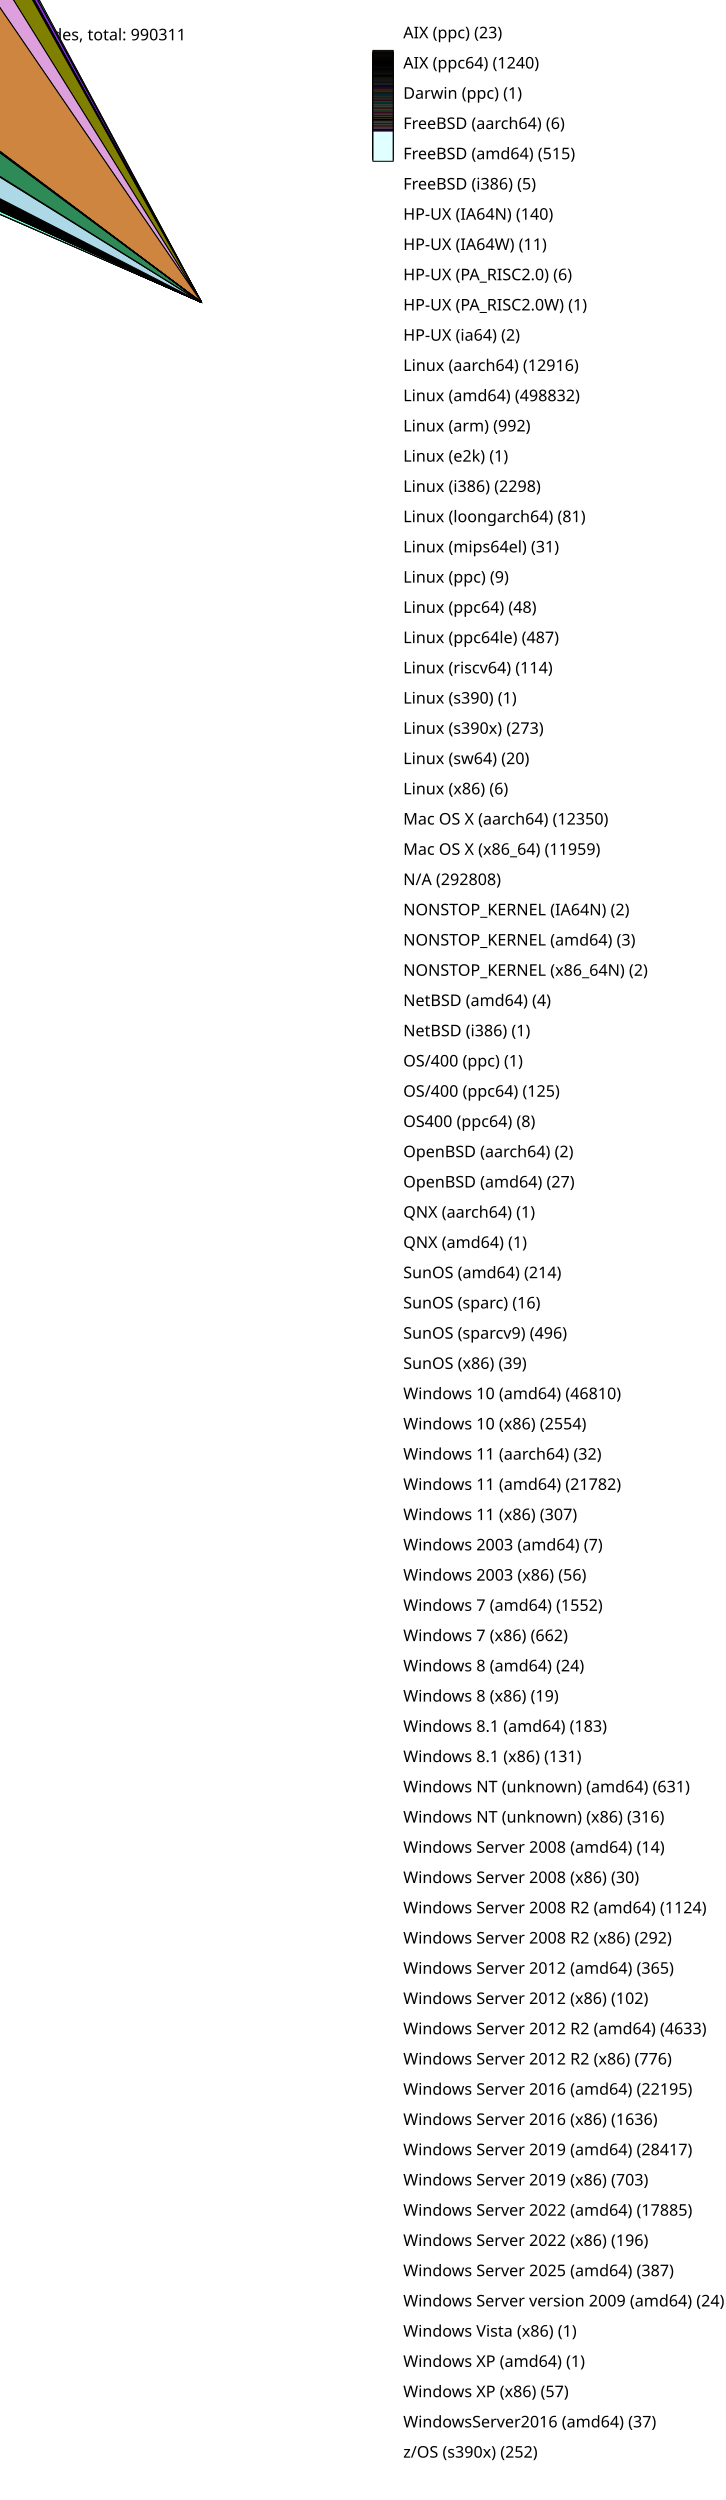
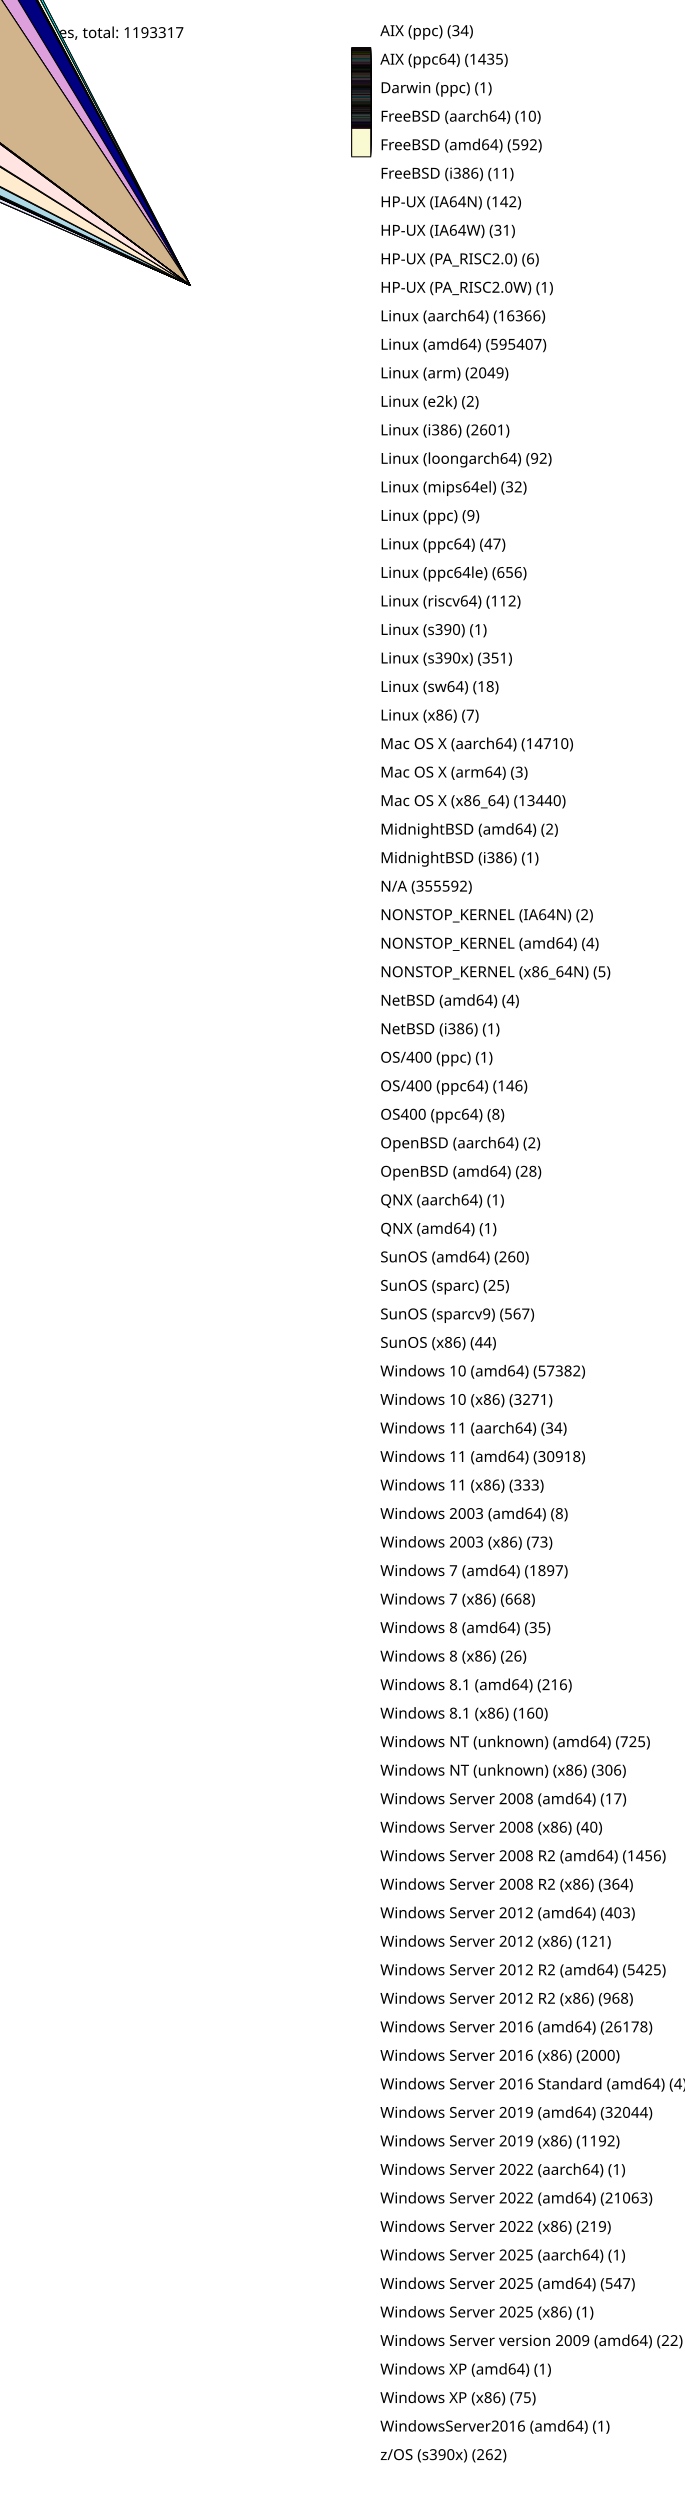
- <svg xmlns="http://www.w3.org/2000/svg" version="1.1" preserveAspectRatio="xMidYMid meet" viewBox="0 0 720 2480">
-   <text x="30" y="40" font-family="sans-serif" font-size="16">Nodes, total: 990311</text>
+ <svg xmlns="http://www.w3.org/2000/svg" version="1.1" preserveAspectRatio="xMidYMid meet" viewBox="0 0 720 2630">
+   <text x="30" y="40" font-family="sans-serif" font-size="16">Nodes, total: 1193317</text>
  <path d="M 200,300 L 0.0,150.0 A 150,150 0 0 1 0.1,150.0 Z" fill="BurlyWood" stroke="black" stroke-width="1" />
  <rect x="370" y="50" width="20" height="30" fill="BurlyWood" stroke="black" stroke-width="1" />
-   <text x="400" y="38" font-family="sans-serif" font-size="16">AIX (ppc) (23)</text>
-   <path d="M 200,300 L 0.1,150.0 A 150,150 0 0 1 2.8,150.0 Z" fill="CadetBlue" stroke="black" stroke-width="1" />
+   <text x="400" y="38" font-family="sans-serif" font-size="16">AIX (ppc) (34)</text>
+   <path d="M 200,300 L 0.1,150.0 A 150,150 0 0 1 2.7,150.0 Z" fill="CadetBlue" stroke="black" stroke-width="1" />
  <rect x="370" y="51" width="20" height="30" fill="CadetBlue" stroke="black" stroke-width="1" />
-   <text x="400" y="68" font-family="sans-serif" font-size="16">AIX (ppc64) (1240)</text>
-   <path d="M 200,300 L 2.8,150.0 A 150,150 0 0 1 2.8,150.0 Z" fill="red" stroke="black" stroke-width="1" />
+   <text x="400" y="68" font-family="sans-serif" font-size="16">AIX (ppc64) (1435)</text>
+   <path d="M 200,300 L 2.7,150.0 A 150,150 0 0 1 2.7,150.0 Z" fill="red" stroke="black" stroke-width="1" />
  <rect x="370" y="52" width="20" height="30" fill="red" stroke="black" stroke-width="1" />
  <text x="400" y="98" font-family="sans-serif" font-size="16">Darwin (ppc) (1)</text>
-   <path d="M 200,300 L 2.8,150.0 A 150,150 0 0 1 2.8,150.0 Z" fill="blue" stroke="black" stroke-width="1" />
+   <path d="M 200,300 L 2.7,150.0 A 150,150 0 0 1 2.7,150.0 Z" fill="blue" stroke="black" stroke-width="1" />
  <rect x="370" y="53" width="20" height="30" fill="blue" stroke="black" stroke-width="1" />
-   <text x="400" y="128" font-family="sans-serif" font-size="16">FreeBSD (aarch64) (6)</text>
-   <path d="M 200,300 L 2.8,150.0 A 150,150 0 0 1 4.0,150.0 Z" fill="yellow" stroke="black" stroke-width="1" />
+   <text x="400" y="128" font-family="sans-serif" font-size="16">FreeBSD (aarch64) (10)</text>
+   <path d="M 200,300 L 2.7,150.0 A 150,150 0 0 1 3.8,150.0 Z" fill="yellow" stroke="black" stroke-width="1" />
  <rect x="370" y="54" width="20" height="30" fill="yellow" stroke="black" stroke-width="1" />
-   <text x="400" y="158" font-family="sans-serif" font-size="16">FreeBSD (amd64) (515)</text>
-   <path d="M 200,300 L 4.0,150.0 A 150,150 0 0 1 4.0,150.0 Z" fill="green" stroke="black" stroke-width="1" />
+   <text x="400" y="158" font-family="sans-serif" font-size="16">FreeBSD (amd64) (592)</text>
+   <path d="M 200,300 L 3.8,150.0 A 150,150 0 0 1 3.8,150.0 Z" fill="green" stroke="black" stroke-width="1" />
  <rect x="370" y="55" width="20" height="30" fill="green" stroke="black" stroke-width="1" />
-   <text x="400" y="188" font-family="sans-serif" font-size="16">FreeBSD (i386) (5)</text>
-   <path d="M 200,300 L 4.0,150.0 A 150,150 0 0 1 4.3,150.0 Z" fill="gold" stroke="black" stroke-width="1" />
+   <text x="400" y="188" font-family="sans-serif" font-size="16">FreeBSD (i386) (11)</text>
+   <path d="M 200,300 L 3.8,150.0 A 150,150 0 0 1 4.1,150.0 Z" fill="gold" stroke="black" stroke-width="1" />
  <rect x="370" y="56" width="20" height="30" fill="gold" stroke="black" stroke-width="1" />
-   <text x="400" y="218" font-family="sans-serif" font-size="16">HP-UX (IA64N) (140)</text>
-   <path d="M 200,300 L 4.3,150.0 A 150,150 0 0 1 4.3,150.0 Z" fill="brown" stroke="black" stroke-width="1" />
+   <text x="400" y="218" font-family="sans-serif" font-size="16">HP-UX (IA64N) (142)</text>
+   <path d="M 200,300 L 4.1,150.0 A 150,150 0 0 1 4.2,150.0 Z" fill="brown" stroke="black" stroke-width="1" />
  <rect x="370" y="57" width="20" height="30" fill="brown" stroke="black" stroke-width="1" />
-   <text x="400" y="248" font-family="sans-serif" font-size="16">HP-UX (IA64W) (11)</text>
-   <path d="M 200,300 L 4.3,150.0 A 150,150 0 0 1 4.3,150.0 Z" fill="Azure" stroke="black" stroke-width="1" />
+   <text x="400" y="248" font-family="sans-serif" font-size="16">HP-UX (IA64W) (31)</text>
+   <path d="M 200,300 L 4.2,150.0 A 150,150 0 0 1 4.2,150.0 Z" fill="Azure" stroke="black" stroke-width="1" />
  <rect x="370" y="58" width="20" height="30" fill="Azure" stroke="black" stroke-width="1" />
  <text x="400" y="278" font-family="sans-serif" font-size="16">HP-UX (PA_RISC2.0) (6)</text>
-   <path d="M 200,300 L 4.3,150.0 A 150,150 0 0 1 4.3,150.0 Z" fill="pink" stroke="black" stroke-width="1" />
+   <path d="M 200,300 L 4.2,150.0 A 150,150 0 0 1 4.2,150.0 Z" fill="pink" stroke="black" stroke-width="1" />
  <rect x="370" y="59" width="20" height="30" fill="pink" stroke="black" stroke-width="1" />
  <text x="400" y="308" font-family="sans-serif" font-size="16">HP-UX (PA_RISC2.0W) (1)</text>
-   <path d="M 200,300 L 4.3,150.0 A 150,150 0 0 1 4.3,150.0 Z" fill="khaki" stroke="black" stroke-width="1" />
+   <path d="M 200,300 L 4.2,150.0 A 150,150 0 0 1 34.3,149.3 Z" fill="khaki" stroke="black" stroke-width="1" />
  <rect x="370" y="60" width="20" height="30" fill="khaki" stroke="black" stroke-width="1" />
-   <text x="400" y="338" font-family="sans-serif" font-size="16">HP-UX (ia64) (2)</text>
-   <path d="M 200,300 L 4.3,150.0 A 150,150 0 0 1 33.0,149.3 Z" fill="gray" stroke="black" stroke-width="1" />
+   <text x="400" y="338" font-family="sans-serif" font-size="16">Linux (aarch64) (16366)</text>
+   <path d="M 200,300 L 34.3,149.3 A 150,150 0 0 1 -32.0,-149.4 Z" fill="gray" stroke="black" stroke-width="1" />
  <rect x="370" y="61" width="20" height="30" fill="gray" stroke="black" stroke-width="1" />
-   <text x="400" y="368" font-family="sans-serif" font-size="16">Linux (aarch64) (12916)</text>
-   <path d="M 200,300 L 33.0,149.3 A 150,150 0 1 1 -41.1,-149.0 Z" fill="Aqua" stroke="black" stroke-width="1" />
+   <text x="400" y="368" font-family="sans-serif" font-size="16">Linux (amd64) (595407)</text>
+   <path d="M 200,300 L -32.0,-149.4 A 150,150 0 0 1 -35.7,-149.2 Z" fill="Aqua" stroke="black" stroke-width="1" />
  <rect x="370" y="62" width="20" height="30" fill="Aqua" stroke="black" stroke-width="1" />
-   <text x="400" y="398" font-family="sans-serif" font-size="16">Linux (amd64) (498832)</text>
-   <path d="M 200,300 L -41.1,-149.0 A 150,150 0 0 1 -43.3,-148.8 Z" fill="Aquamarine" stroke="black" stroke-width="1" />
+   <text x="400" y="398" font-family="sans-serif" font-size="16">Linux (arm) (2049)</text>
+   <path d="M 200,300 L -35.7,-149.2 A 150,150 0 0 1 -35.7,-149.2 Z" fill="Aquamarine" stroke="black" stroke-width="1" />
  <rect x="370" y="63" width="20" height="30" fill="Aquamarine" stroke="black" stroke-width="1" />
-   <text x="400" y="428" font-family="sans-serif" font-size="16">Linux (arm) (992)</text>
-   <path d="M 200,300 L -43.3,-148.8 A 150,150 0 0 1 -43.3,-148.8 Z" fill="beige" stroke="black" stroke-width="1" />
+   <text x="400" y="428" font-family="sans-serif" font-size="16">Linux (e2k) (2)</text>
+   <path d="M 200,300 L -35.7,-149.2 A 150,150 0 0 1 -40.5,-149.0 Z" fill="beige" stroke="black" stroke-width="1" />
  <rect x="370" y="64" width="20" height="30" fill="beige" stroke="black" stroke-width="1" />
-   <text x="400" y="458" font-family="sans-serif" font-size="16">Linux (e2k) (1)</text>
-   <path d="M 200,300 L -43.3,-148.8 A 150,150 0 0 1 -48.3,-148.6 Z" fill="blueviolet" stroke="black" stroke-width="1" />
+   <text x="400" y="458" font-family="sans-serif" font-size="16">Linux (i386) (2601)</text>
+   <path d="M 200,300 L -40.5,-149.0 A 150,150 0 0 1 -40.7,-149.0 Z" fill="blueviolet" stroke="black" stroke-width="1" />
  <rect x="370" y="65" width="20" height="30" fill="blueviolet" stroke="black" stroke-width="1" />
-   <text x="400" y="488" font-family="sans-serif" font-size="16">Linux (i386) (2298)</text>
-   <path d="M 200,300 L -48.3,-148.6 A 150,150 0 0 1 -48.5,-148.6 Z" fill="Bisque" stroke="black" stroke-width="1" />
+   <text x="400" y="488" font-family="sans-serif" font-size="16">Linux (loongarch64) (92)</text>
+   <path d="M 200,300 L -40.7,-149.0 A 150,150 0 0 1 -40.7,-149.0 Z" fill="Bisque" stroke="black" stroke-width="1" />
  <rect x="370" y="66" width="20" height="30" fill="Bisque" stroke="black" stroke-width="1" />
-   <text x="400" y="518" font-family="sans-serif" font-size="16">Linux (loongarch64) (81)</text>
-   <path d="M 200,300 L -48.5,-148.6 A 150,150 0 0 1 -48.6,-148.5 Z" fill="coral" stroke="black" stroke-width="1" />
+   <text x="400" y="518" font-family="sans-serif" font-size="16">Linux (mips64el) (32)</text>
+   <path d="M 200,300 L -40.7,-149.0 A 150,150 0 0 1 -40.7,-149.0 Z" fill="coral" stroke="black" stroke-width="1" />
  <rect x="370" y="67" width="20" height="30" fill="coral" stroke="black" stroke-width="1" />
-   <text x="400" y="548" font-family="sans-serif" font-size="16">Linux (mips64el) (31)</text>
-   <path d="M 200,300 L -48.6,-148.5 A 150,150 0 0 1 -48.6,-148.5 Z" fill="darkblue" stroke="black" stroke-width="1" />
+   <text x="400" y="548" font-family="sans-serif" font-size="16">Linux (ppc) (9)</text>
+   <path d="M 200,300 L -40.7,-149.0 A 150,150 0 0 1 -40.8,-149.0 Z" fill="darkblue" stroke="black" stroke-width="1" />
  <rect x="370" y="68" width="20" height="30" fill="darkblue" stroke="black" stroke-width="1" />
-   <text x="400" y="578" font-family="sans-serif" font-size="16">Linux (ppc) (9)</text>
-   <path d="M 200,300 L -48.6,-148.5 A 150,150 0 0 1 -48.7,-148.5 Z" fill="crimson" stroke="black" stroke-width="1" />
+   <text x="400" y="578" font-family="sans-serif" font-size="16">Linux (ppc64) (47)</text>
+   <path d="M 200,300 L -40.8,-149.0 A 150,150 0 0 1 -42.0,-148.9 Z" fill="crimson" stroke="black" stroke-width="1" />
  <rect x="370" y="69" width="20" height="30" fill="crimson" stroke="black" stroke-width="1" />
-   <text x="400" y="608" font-family="sans-serif" font-size="16">Linux (ppc64) (48)</text>
-   <path d="M 200,300 L -48.7,-148.5 A 150,150 0 0 1 -49.8,-148.5 Z" fill="cyan" stroke="black" stroke-width="1" />
+   <text x="400" y="608" font-family="sans-serif" font-size="16">Linux (ppc64le) (656)</text>
+   <path d="M 200,300 L -42.0,-148.9 A 150,150 0 0 1 -42.2,-148.9 Z" fill="cyan" stroke="black" stroke-width="1" />
  <rect x="370" y="70" width="20" height="30" fill="cyan" stroke="black" stroke-width="1" />
-   <text x="400" y="638" font-family="sans-serif" font-size="16">Linux (ppc64le) (487)</text>
-   <path d="M 200,300 L -49.8,-148.5 A 150,150 0 0 1 -50.0,-148.5 Z" fill="darkred" stroke="black" stroke-width="1" />
+   <text x="400" y="638" font-family="sans-serif" font-size="16">Linux (riscv64) (112)</text>
+   <path d="M 200,300 L -42.2,-148.9 A 150,150 0 0 1 -42.2,-148.9 Z" fill="darkred" stroke="black" stroke-width="1" />
  <rect x="370" y="71" width="20" height="30" fill="darkred" stroke="black" stroke-width="1" />
-   <text x="400" y="668" font-family="sans-serif" font-size="16">Linux (riscv64) (114)</text>
-   <path d="M 200,300 L -50.0,-148.5 A 150,150 0 0 1 -50.0,-148.5 Z" fill="ivory" stroke="black" stroke-width="1" />
+   <text x="400" y="668" font-family="sans-serif" font-size="16">Linux (s390) (1)</text>
+   <path d="M 200,300 L -42.2,-148.9 A 150,150 0 0 1 -42.9,-148.9 Z" fill="ivory" stroke="black" stroke-width="1" />
  <rect x="370" y="72" width="20" height="30" fill="ivory" stroke="black" stroke-width="1" />
-   <text x="400" y="698" font-family="sans-serif" font-size="16">Linux (s390) (1)</text>
-   <path d="M 200,300 L -50.0,-148.5 A 150,150 0 0 1 -50.6,-148.4 Z" fill="lime" stroke="black" stroke-width="1" />
+   <text x="400" y="698" font-family="sans-serif" font-size="16">Linux (s390x) (351)</text>
+   <path d="M 200,300 L -42.9,-148.9 A 150,150 0 0 1 -42.9,-148.9 Z" fill="lime" stroke="black" stroke-width="1" />
  <rect x="370" y="73" width="20" height="30" fill="lime" stroke="black" stroke-width="1" />
-   <text x="400" y="728" font-family="sans-serif" font-size="16">Linux (s390x) (273)</text>
-   <path d="M 200,300 L -50.6,-148.4 A 150,150 0 0 1 -50.7,-148.4 Z" fill="maroon" stroke="black" stroke-width="1" />
+   <text x="400" y="728" font-family="sans-serif" font-size="16">Linux (sw64) (18)</text>
+   <path d="M 200,300 L -42.9,-148.9 A 150,150 0 0 1 -42.9,-148.9 Z" fill="maroon" stroke="black" stroke-width="1" />
  <rect x="370" y="74" width="20" height="30" fill="maroon" stroke="black" stroke-width="1" />
-   <text x="400" y="758" font-family="sans-serif" font-size="16">Linux (sw64) (20)</text>
-   <path d="M 200,300 L -50.7,-148.4 A 150,150 0 0 1 -50.7,-148.4 Z" fill="navy" stroke="black" stroke-width="1" />
+   <text x="400" y="758" font-family="sans-serif" font-size="16">Linux (x86) (7)</text>
+   <path d="M 200,300 L -42.9,-148.9 A 150,150 0 0 1 -69.7,-147.0 Z" fill="navy" stroke="black" stroke-width="1" />
  <rect x="370" y="75" width="20" height="30" fill="navy" stroke="black" stroke-width="1" />
-   <text x="400" y="788" font-family="sans-serif" font-size="16">Linux (x86) (6)</text>
-   <path d="M 200,300 L -50.7,-148.4 A 150,150 0 0 1 -77.6,-146.3 Z" fill="olive" stroke="black" stroke-width="1" />
+   <text x="400" y="788" font-family="sans-serif" font-size="16">Mac OS X (aarch64) (14710)</text>
+   <path d="M 200,300 L -69.7,-147.0 A 150,150 0 0 1 -69.7,-147.0 Z" fill="olive" stroke="black" stroke-width="1" />
  <rect x="370" y="76" width="20" height="30" fill="olive" stroke="black" stroke-width="1" />
-   <text x="400" y="818" font-family="sans-serif" font-size="16">Mac OS X (aarch64) (12350)</text>
-   <path d="M 200,300 L -77.6,-146.3 A 150,150 0 0 1 -103.3,-143.3 Z" fill="plum" stroke="black" stroke-width="1" />
+   <text x="400" y="818" font-family="sans-serif" font-size="16">Mac OS X (arm64) (3)</text>
+   <path d="M 200,300 L -69.7,-147.0 A 150,150 0 0 1 -93.8,-144.5 Z" fill="plum" stroke="black" stroke-width="1" />
  <rect x="370" y="77" width="20" height="30" fill="plum" stroke="black" stroke-width="1" />
-   <text x="400" y="848" font-family="sans-serif" font-size="16">Mac OS X (x86_64) (11959)</text>
-   <path d="M 200,300 L -103.3,-143.3 A 150,150 0 0 1 -291.5,83.0 Z" fill="peru" stroke="black" stroke-width="1" />
+   <text x="400" y="848" font-family="sans-serif" font-size="16">Mac OS X (x86_64) (13440)</text>
+   <path d="M 200,300 L -93.8,-144.5 A 150,150 0 0 1 -93.8,-144.5 Z" fill="peru" stroke="black" stroke-width="1" />
  <rect x="370" y="78" width="20" height="30" fill="peru" stroke="black" stroke-width="1" />
-   <text x="400" y="878" font-family="sans-serif" font-size="16">N/A (292808)</text>
-   <path d="M 200,300 L -291.5,83.0 A 150,150 0 0 1 -291.5,83.0 Z" fill="silver" stroke="black" stroke-width="1" />
+   <text x="400" y="878" font-family="sans-serif" font-size="16">MidnightBSD (amd64) (2)</text>
+   <path d="M 200,300 L -93.8,-144.5 A 150,150 0 0 1 -93.8,-144.5 Z" fill="silver" stroke="black" stroke-width="1" />
  <rect x="370" y="79" width="20" height="30" fill="silver" stroke="black" stroke-width="1" />
-   <text x="400" y="908" font-family="sans-serif" font-size="16">NONSTOP_KERNEL (IA64N) (2)</text>
-   <path d="M 200,300 L -291.5,83.0 A 150,150 0 0 1 -291.5,83.0 Z" fill="tan" stroke="black" stroke-width="1" />
+   <text x="400" y="908" font-family="sans-serif" font-size="16">MidnightBSD (i386) (1)</text>
+   <path d="M 200,300 L -93.8,-144.5 A 150,150 0 0 1 -294.1,81.3 Z" fill="tan" stroke="black" stroke-width="1" />
  <rect x="370" y="80" width="20" height="30" fill="tan" stroke="black" stroke-width="1" />
-   <text x="400" y="938" font-family="sans-serif" font-size="16">NONSTOP_KERNEL (amd64) (3)</text>
-   <path d="M 200,300 L -291.5,83.0 A 150,150 0 0 1 -291.5,83.0 Z" fill="teal" stroke="black" stroke-width="1" />
+   <text x="400" y="938" font-family="sans-serif" font-size="16">N/A (355592)</text>
+   <path d="M 200,300 L -294.1,81.3 A 150,150 0 0 1 -294.1,81.3 Z" fill="teal" stroke="black" stroke-width="1" />
  <rect x="370" y="81" width="20" height="30" fill="teal" stroke="black" stroke-width="1" />
-   <text x="400" y="968" font-family="sans-serif" font-size="16">NONSTOP_KERNEL (x86_64N) (2)</text>
-   <path d="M 200,300 L -291.5,83.0 A 150,150 0 0 1 -291.5,83.0 Z" fill="violet" stroke="black" stroke-width="1" />
+   <text x="400" y="968" font-family="sans-serif" font-size="16">NONSTOP_KERNEL (IA64N) (2)</text>
+   <path d="M 200,300 L -294.1,81.3 A 150,150 0 0 1 -294.1,81.3 Z" fill="violet" stroke="black" stroke-width="1" />
  <rect x="370" y="82" width="20" height="30" fill="violet" stroke="black" stroke-width="1" />
-   <text x="400" y="998" font-family="sans-serif" font-size="16">NetBSD (amd64) (4)</text>
-   <path d="M 200,300 L -291.5,83.0 A 150,150 0 0 1 -291.5,83.0 Z" fill="AliceBlue" stroke="black" stroke-width="1" />
+   <text x="400" y="998" font-family="sans-serif" font-size="16">NONSTOP_KERNEL (amd64) (4)</text>
+   <path d="M 200,300 L -294.1,81.3 A 150,150 0 0 1 -294.1,81.3 Z" fill="AliceBlue" stroke="black" stroke-width="1" />
  <rect x="370" y="83" width="20" height="30" fill="AliceBlue" stroke="black" stroke-width="1" />
-   <text x="400" y="1028" font-family="sans-serif" font-size="16">NetBSD (i386) (1)</text>
-   <path d="M 200,300 L -291.5,83.0 A 150,150 0 0 1 -291.5,83.0 Z" fill="DarkOliveGreen" stroke="black" stroke-width="1" />
+   <text x="400" y="1028" font-family="sans-serif" font-size="16">NONSTOP_KERNEL (x86_64N) (5)</text>
+   <path d="M 200,300 L -294.1,81.3 A 150,150 0 0 1 -294.1,81.3 Z" fill="DarkOliveGreen" stroke="black" stroke-width="1" />
  <rect x="370" y="84" width="20" height="30" fill="DarkOliveGreen" stroke="black" stroke-width="1" />
-   <text x="400" y="1058" font-family="sans-serif" font-size="16">OS/400 (ppc) (1)</text>
-   <path d="M 200,300 L -291.5,83.0 A 150,150 0 0 1 -291.3,83.1 Z" fill="Indigo" stroke="black" stroke-width="1" />
+   <text x="400" y="1058" font-family="sans-serif" font-size="16">NetBSD (amd64) (4)</text>
+   <path d="M 200,300 L -294.1,81.3 A 150,150 0 0 1 -294.1,81.3 Z" fill="Indigo" stroke="black" stroke-width="1" />
  <rect x="370" y="85" width="20" height="30" fill="Indigo" stroke="black" stroke-width="1" />
-   <text x="400" y="1088" font-family="sans-serif" font-size="16">OS/400 (ppc64) (125)</text>
-   <path d="M 200,300 L -291.3,83.1 A 150,150 0 0 1 -291.3,83.1 Z" fill="MediumPurple" stroke="black" stroke-width="1" />
+   <text x="400" y="1088" font-family="sans-serif" font-size="16">NetBSD (i386) (1)</text>
+   <path d="M 200,300 L -294.1,81.3 A 150,150 0 0 1 -294.1,81.3 Z" fill="MediumPurple" stroke="black" stroke-width="1" />
  <rect x="370" y="86" width="20" height="30" fill="MediumPurple" stroke="black" stroke-width="1" />
-   <text x="400" y="1118" font-family="sans-serif" font-size="16">OS400 (ppc64) (8)</text>
-   <path d="M 200,300 L -291.3,83.1 A 150,150 0 0 1 -291.3,83.1 Z" fill="Purple" stroke="black" stroke-width="1" />
+   <text x="400" y="1118" font-family="sans-serif" font-size="16">OS/400 (ppc) (1)</text>
+   <path d="M 200,300 L -294.1,81.3 A 150,150 0 0 1 -294.0,81.4 Z" fill="Purple" stroke="black" stroke-width="1" />
  <rect x="370" y="87" width="20" height="30" fill="Purple" stroke="black" stroke-width="1" />
-   <text x="400" y="1148" font-family="sans-serif" font-size="16">OpenBSD (aarch64) (2)</text>
-   <path d="M 200,300 L -291.3,83.1 A 150,150 0 0 1 -291.3,83.2 Z" fill="AntiqueWhite" stroke="black" stroke-width="1" />
+   <text x="400" y="1148" font-family="sans-serif" font-size="16">OS/400 (ppc64) (146)</text>
+   <path d="M 200,300 L -294.0,81.4 A 150,150 0 0 1 -294.0,81.4 Z" fill="AntiqueWhite" stroke="black" stroke-width="1" />
  <rect x="370" y="88" width="20" height="30" fill="AntiqueWhite" stroke="black" stroke-width="1" />
-   <text x="400" y="1178" font-family="sans-serif" font-size="16">OpenBSD (amd64) (27)</text>
-   <path d="M 200,300 L -291.3,83.2 A 150,150 0 0 1 -291.3,83.2 Z" fill="DarkOrange" stroke="black" stroke-width="1" />
+   <text x="400" y="1178" font-family="sans-serif" font-size="16">OS400 (ppc64) (8)</text>
+   <path d="M 200,300 L -294.0,81.4 A 150,150 0 0 1 -294.0,81.4 Z" fill="DarkOrange" stroke="black" stroke-width="1" />
  <rect x="370" y="89" width="20" height="30" fill="DarkOrange" stroke="black" stroke-width="1" />
-   <text x="400" y="1208" font-family="sans-serif" font-size="16">QNX (aarch64) (1)</text>
-   <path d="M 200,300 L -291.3,83.2 A 150,150 0 0 1 -291.3,83.2 Z" fill="Ivory" stroke="black" stroke-width="1" />
+   <text x="400" y="1208" font-family="sans-serif" font-size="16">OpenBSD (aarch64) (2)</text>
+   <path d="M 200,300 L -294.0,81.4 A 150,150 0 0 1 -293.9,81.4 Z" fill="Ivory" stroke="black" stroke-width="1" />
  <rect x="370" y="90" width="20" height="30" fill="Ivory" stroke="black" stroke-width="1" />
-   <text x="400" y="1238" font-family="sans-serif" font-size="16">QNX (amd64) (1)</text>
-   <path d="M 200,300 L -291.3,83.2 A 150,150 0 0 1 -291.0,83.3 Z" fill="MediumSeaGreen" stroke="black" stroke-width="1" />
+   <text x="400" y="1238" font-family="sans-serif" font-size="16">OpenBSD (amd64) (28)</text>
+   <path d="M 200,300 L -293.9,81.4 A 150,150 0 0 1 -293.9,81.4 Z" fill="MediumSeaGreen" stroke="black" stroke-width="1" />
  <rect x="370" y="91" width="20" height="30" fill="MediumSeaGreen" stroke="black" stroke-width="1" />
-   <text x="400" y="1268" font-family="sans-serif" font-size="16">SunOS (amd64) (214)</text>
-   <path d="M 200,300 L -291.0,83.3 A 150,150 0 0 1 -291.0,83.3 Z" fill="Red" stroke="black" stroke-width="1" />
+   <text x="400" y="1268" font-family="sans-serif" font-size="16">QNX (aarch64) (1)</text>
+   <path d="M 200,300 L -293.9,81.4 A 150,150 0 0 1 -293.9,81.4 Z" fill="Red" stroke="black" stroke-width="1" />
  <rect x="370" y="92" width="20" height="30" fill="Red" stroke="black" stroke-width="1" />
-   <text x="400" y="1298" font-family="sans-serif" font-size="16">SunOS (sparc) (16)</text>
-   <path d="M 200,300 L -291.0,83.3 A 150,150 0 0 1 -290.4,83.7 Z" fill="Aqua" stroke="black" stroke-width="1" />
+   <text x="400" y="1298" font-family="sans-serif" font-size="16">QNX (amd64) (1)</text>
+   <path d="M 200,300 L -293.9,81.4 A 150,150 0 0 1 -293.7,81.6 Z" fill="Aqua" stroke="black" stroke-width="1" />
  <rect x="370" y="93" width="20" height="30" fill="Aqua" stroke="black" stroke-width="1" />
-   <text x="400" y="1328" font-family="sans-serif" font-size="16">SunOS (sparcv9) (496)</text>
-   <path d="M 200,300 L -290.4,83.7 A 150,150 0 0 1 -290.3,83.8 Z" fill="DarkOrchid" stroke="black" stroke-width="1" />
+   <text x="400" y="1328" font-family="sans-serif" font-size="16">SunOS (amd64) (260)</text>
+   <path d="M 200,300 L -293.7,81.6 A 150,150 0 0 1 -293.7,81.6 Z" fill="DarkOrchid" stroke="black" stroke-width="1" />
  <rect x="370" y="94" width="20" height="30" fill="DarkOrchid" stroke="black" stroke-width="1" />
-   <text x="400" y="1358" font-family="sans-serif" font-size="16">SunOS (x86) (39)</text>
-   <path d="M 200,300 L -290.3,83.8 A 150,150 0 0 1 -220.4,116.5 Z" fill="Khaki" stroke="black" stroke-width="1" />
+   <text x="400" y="1358" font-family="sans-serif" font-size="16">SunOS (sparc) (25)</text>
+   <path d="M 200,300 L -293.7,81.6 A 150,150 0 0 1 -293.1,82.0 Z" fill="Khaki" stroke="black" stroke-width="1" />
  <rect x="370" y="95" width="20" height="30" fill="Khaki" stroke="black" stroke-width="1" />
-   <text x="400" y="1388" font-family="sans-serif" font-size="16">Windows 10 (amd64) (46810)</text>
-   <path d="M 200,300 L -220.4,116.5 A 150,150 0 0 1 -216.0,118.0 Z" fill="MediumSlateBlue" stroke="black" stroke-width="1" />
+   <text x="400" y="1388" font-family="sans-serif" font-size="16">SunOS (sparcv9) (567)</text>
+   <path d="M 200,300 L -293.1,82.0 A 150,150 0 0 1 -293.0,82.0 Z" fill="MediumSlateBlue" stroke="black" stroke-width="1" />
  <rect x="370" y="96" width="20" height="30" fill="MediumSlateBlue" stroke="black" stroke-width="1" />
-   <text x="400" y="1418" font-family="sans-serif" font-size="16">Windows 10 (x86) (2554)</text>
-   <path d="M 200,300 L -216.0,118.0 A 150,150 0 0 1 -215.9,118.0 Z" fill="RosyBrown" stroke="black" stroke-width="1" />
+   <text x="400" y="1418" font-family="sans-serif" font-size="16">SunOS (x86) (44)</text>
+   <path d="M 200,300 L -293.0,82.0 A 150,150 0 0 1 -222.8,115.7 Z" fill="RosyBrown" stroke="black" stroke-width="1" />
  <rect x="370" y="97" width="20" height="30" fill="RosyBrown" stroke="black" stroke-width="1" />
-   <text x="400" y="1448" font-family="sans-serif" font-size="16">Windows 11 (aarch64) (32)</text>
-   <path d="M 200,300 L -215.9,118.0 A 150,150 0 0 1 -175.9,129.7 Z" fill="AquaMarine" stroke="black" stroke-width="1" />
+   <text x="400" y="1448" font-family="sans-serif" font-size="16">Windows 10 (amd64) (57382)</text>
+   <path d="M 200,300 L -222.8,115.7 A 150,150 0 0 1 -218.1,117.3 Z" fill="AquaMarine" stroke="black" stroke-width="1" />
  <rect x="370" y="98" width="20" height="30" fill="AquaMarine" stroke="black" stroke-width="1" />
-   <text x="400" y="1478" font-family="sans-serif" font-size="16">Windows 11 (amd64) (21782)</text>
-   <path d="M 200,300 L -175.9,129.7 A 150,150 0 0 1 -175.4,129.8 Z" fill="DarkRed" stroke="black" stroke-width="1" />
+   <text x="400" y="1478" font-family="sans-serif" font-size="16">Windows 10 (x86) (3271)</text>
+   <path d="M 200,300 L -218.1,117.3 A 150,150 0 0 1 -218.1,117.3 Z" fill="DarkRed" stroke="black" stroke-width="1" />
  <rect x="370" y="99" width="20" height="30" fill="DarkRed" stroke="black" stroke-width="1" />
-   <text x="400" y="1508" font-family="sans-serif" font-size="16">Windows 11 (x86) (307)</text>
-   <path d="M 200,300 L -175.4,129.8 A 150,150 0 0 1 -175.3,129.8 Z" fill="Lavender" stroke="black" stroke-width="1" />
+   <text x="400" y="1508" font-family="sans-serif" font-size="16">Windows 11 (aarch64) (34)</text>
+   <path d="M 200,300 L -218.1,117.3 A 150,150 0 0 1 -170.8,130.9 Z" fill="Lavender" stroke="black" stroke-width="1" />
  <rect x="370" y="100" width="20" height="30" fill="Lavender" stroke="black" stroke-width="1" />
-   <text x="400" y="1538" font-family="sans-serif" font-size="16">Windows 2003 (amd64) (7)</text>
-   <path d="M 200,300 L -175.3,129.8 A 150,150 0 0 1 -175.2,129.8 Z" fill="MediumSpringGreen" stroke="black" stroke-width="1" />
+   <text x="400" y="1538" font-family="sans-serif" font-size="16">Windows 11 (amd64) (30918)</text>
+   <path d="M 200,300 L -170.8,130.9 A 150,150 0 0 1 -170.3,131.0 Z" fill="MediumSpringGreen" stroke="black" stroke-width="1" />
  <rect x="370" y="101" width="20" height="30" fill="MediumSpringGreen" stroke="black" stroke-width="1" />
-   <text x="400" y="1568" font-family="sans-serif" font-size="16">Windows 2003 (x86) (56)</text>
-   <path d="M 200,300 L -175.2,129.8 A 150,150 0 0 1 -172.2,130.6 Z" fill="RoyalBlue" stroke="black" stroke-width="1" />
+   <text x="400" y="1568" font-family="sans-serif" font-size="16">Windows 11 (x86) (333)</text>
+   <path d="M 200,300 L -170.3,131.0 A 150,150 0 0 1 -170.3,131.0 Z" fill="RoyalBlue" stroke="black" stroke-width="1" />
  <rect x="370" y="102" width="20" height="30" fill="RoyalBlue" stroke="black" stroke-width="1" />
-   <text x="400" y="1598" font-family="sans-serif" font-size="16">Windows 7 (amd64) (1552)</text>
-   <path d="M 200,300 L -172.2,130.6 A 150,150 0 0 1 -171.0,130.9 Z" fill="Azure" stroke="black" stroke-width="1" />
+   <text x="400" y="1598" font-family="sans-serif" font-size="16">Windows 2003 (amd64) (8)</text>
+   <path d="M 200,300 L -170.3,131.0 A 150,150 0 0 1 -170.2,131.1 Z" fill="Azure" stroke="black" stroke-width="1" />
  <rect x="370" y="103" width="20" height="30" fill="Azure" stroke="black" stroke-width="1" />
-   <text x="400" y="1628" font-family="sans-serif" font-size="16">Windows 7 (x86) (662)</text>
-   <path d="M 200,300 L -171.0,130.9 A 150,150 0 0 1 -170.9,130.9 Z" fill="DarkSalmon" stroke="black" stroke-width="1" />
+   <text x="400" y="1628" font-family="sans-serif" font-size="16">Windows 2003 (x86) (73)</text>
+   <path d="M 200,300 L -170.2,131.1 A 150,150 0 0 1 -167.1,131.8 Z" fill="DarkSalmon" stroke="black" stroke-width="1" />
  <rect x="370" y="104" width="20" height="30" fill="DarkSalmon" stroke="black" stroke-width="1" />
-   <text x="400" y="1658" font-family="sans-serif" font-size="16">Windows 8 (amd64) (24)</text>
-   <path d="M 200,300 L -170.9,130.9 A 150,150 0 0 1 -170.9,130.9 Z" fill="LavenderBlush" stroke="black" stroke-width="1" />
+   <text x="400" y="1658" font-family="sans-serif" font-size="16">Windows 7 (amd64) (1897)</text>
+   <path d="M 200,300 L -167.1,131.8 A 150,150 0 0 1 -166.0,132.0 Z" fill="LavenderBlush" stroke="black" stroke-width="1" />
  <rect x="370" y="105" width="20" height="30" fill="LavenderBlush" stroke="black" stroke-width="1" />
-   <text x="400" y="1688" font-family="sans-serif" font-size="16">Windows 8 (x86) (19)</text>
-   <path d="M 200,300 L -170.9,130.9 A 150,150 0 0 1 -170.5,131.0 Z" fill="MediumTurquoise" stroke="black" stroke-width="1" />
+   <text x="400" y="1688" font-family="sans-serif" font-size="16">Windows 7 (x86) (668)</text>
+   <path d="M 200,300 L -166.0,132.0 A 150,150 0 0 1 -166.0,132.1 Z" fill="MediumTurquoise" stroke="black" stroke-width="1" />
  <rect x="370" y="106" width="20" height="30" fill="MediumTurquoise" stroke="black" stroke-width="1" />
-   <text x="400" y="1718" font-family="sans-serif" font-size="16">Windows 8.1 (amd64) (183)</text>
-   <path d="M 200,300 L -170.5,131.0 A 150,150 0 0 1 -170.3,131.1 Z" fill="SaddleBrown" stroke="black" stroke-width="1" />
+   <text x="400" y="1718" font-family="sans-serif" font-size="16">Windows 8 (amd64) (35)</text>
+   <path d="M 200,300 L -166.0,132.1 A 150,150 0 0 1 -165.9,132.1 Z" fill="SaddleBrown" stroke="black" stroke-width="1" />
  <rect x="370" y="107" width="20" height="30" fill="SaddleBrown" stroke="black" stroke-width="1" />
-   <text x="400" y="1748" font-family="sans-serif" font-size="16">Windows 8.1 (x86) (131)</text>
-   <path d="M 200,300 L -170.3,131.1 A 150,150 0 0 1 -169.0,131.3 Z" fill="Beige" stroke="black" stroke-width="1" />
+   <text x="400" y="1748" font-family="sans-serif" font-size="16">Windows 8 (x86) (26)</text>
+   <path d="M 200,300 L -165.9,132.1 A 150,150 0 0 1 -165.6,132.2 Z" fill="Beige" stroke="black" stroke-width="1" />
  <rect x="370" y="108" width="20" height="30" fill="Beige" stroke="black" stroke-width="1" />
-   <text x="400" y="1778" font-family="sans-serif" font-size="16">Windows NT (unknown) (amd64) (631)</text>
-   <path d="M 200,300 L -169.0,131.3 A 150,150 0 0 1 -168.4,131.5 Z" fill="DarkSeaGreen" stroke="black" stroke-width="1" />
+   <text x="400" y="1778" font-family="sans-serif" font-size="16">Windows 8.1 (amd64) (216)</text>
+   <path d="M 200,300 L -165.6,132.2 A 150,150 0 0 1 -165.3,132.2 Z" fill="DarkSeaGreen" stroke="black" stroke-width="1" />
  <rect x="370" y="109" width="20" height="30" fill="DarkSeaGreen" stroke="black" stroke-width="1" />
-   <text x="400" y="1808" font-family="sans-serif" font-size="16">Windows NT (unknown) (x86) (316)</text>
-   <path d="M 200,300 L -168.4,131.5 A 150,150 0 0 1 -168.4,131.5 Z" fill="LawnGreen" stroke="black" stroke-width="1" />
+   <text x="400" y="1808" font-family="sans-serif" font-size="16">Windows 8.1 (x86) (160)</text>
+   <path d="M 200,300 L -165.3,132.2 A 150,150 0 0 1 -164.1,132.5 Z" fill="LawnGreen" stroke="black" stroke-width="1" />
  <rect x="370" y="110" width="20" height="30" fill="LawnGreen" stroke="black" stroke-width="1" />
-   <text x="400" y="1838" font-family="sans-serif" font-size="16">Windows Server 2008 (amd64) (14)</text>
-   <path d="M 200,300 L -168.4,131.5 A 150,150 0 0 1 -168.3,131.5 Z" fill="MediumVioletRed" stroke="black" stroke-width="1" />
+   <text x="400" y="1838" font-family="sans-serif" font-size="16">Windows NT (unknown) (amd64) (725)</text>
+   <path d="M 200,300 L -164.1,132.5 A 150,150 0 0 1 -163.6,132.6 Z" fill="MediumVioletRed" stroke="black" stroke-width="1" />
  <rect x="370" y="111" width="20" height="30" fill="MediumVioletRed" stroke="black" stroke-width="1" />
-   <text x="400" y="1868" font-family="sans-serif" font-size="16">Windows Server 2008 (x86) (30)</text>
-   <path d="M 200,300 L -168.3,131.5 A 150,150 0 0 1 -166.1,132.0 Z" fill="Salmon" stroke="black" stroke-width="1" />
+   <text x="400" y="1868" font-family="sans-serif" font-size="16">Windows NT (unknown) (x86) (306)</text>
+   <path d="M 200,300 L -163.6,132.6 A 150,150 0 0 1 -163.6,132.6 Z" fill="Salmon" stroke="black" stroke-width="1" />
  <rect x="370" y="112" width="20" height="30" fill="Salmon" stroke="black" stroke-width="1" />
-   <text x="400" y="1898" font-family="sans-serif" font-size="16">Windows Server 2008 R2 (amd64) (1124)</text>
-   <path d="M 200,300 L -166.1,132.0 A 150,150 0 0 1 -165.6,132.2 Z" fill="Bisque" stroke="black" stroke-width="1" />
+   <text x="400" y="1898" font-family="sans-serif" font-size="16">Windows Server 2008 (amd64) (17)</text>
+   <path d="M 200,300 L -163.6,132.6 A 150,150 0 0 1 -163.6,132.6 Z" fill="Bisque" stroke="black" stroke-width="1" />
  <rect x="370" y="113" width="20" height="30" fill="Bisque" stroke="black" stroke-width="1" />
-   <text x="400" y="1928" font-family="sans-serif" font-size="16">Windows Server 2008 R2 (x86) (292)</text>
-   <path d="M 200,300 L -165.6,132.2 A 150,150 0 0 1 -164.9,132.3 Z" fill="DarkSlateBlue" stroke="black" stroke-width="1" />
+   <text x="400" y="1928" font-family="sans-serif" font-size="16">Windows Server 2008 (x86) (40)</text>
+   <path d="M 200,300 L -163.6,132.6 A 150,150 0 0 1 -161.2,133.1 Z" fill="DarkSlateBlue" stroke="black" stroke-width="1" />
  <rect x="370" y="114" width="20" height="30" fill="DarkSlateBlue" stroke="black" stroke-width="1" />
-   <text x="400" y="1958" font-family="sans-serif" font-size="16">Windows Server 2012 (amd64) (365)</text>
-   <path d="M 200,300 L -164.9,132.3 A 150,150 0 0 1 -164.7,132.4 Z" fill="LemonChiffon" stroke="black" stroke-width="1" />
+   <text x="400" y="1958" font-family="sans-serif" font-size="16">Windows Server 2008 R2 (amd64) (1456)</text>
+   <path d="M 200,300 L -161.2,133.1 A 150,150 0 0 1 -160.6,133.3 Z" fill="LemonChiffon" stroke="black" stroke-width="1" />
  <rect x="370" y="115" width="20" height="30" fill="LemonChiffon" stroke="black" stroke-width="1" />
-   <text x="400" y="1988" font-family="sans-serif" font-size="16">Windows Server 2012 (x86) (102)</text>
-   <path d="M 200,300 L -164.7,132.4 A 150,150 0 0 1 -155.5,134.4 Z" fill="MidnightBlue" stroke="black" stroke-width="1" />
+   <text x="400" y="1988" font-family="sans-serif" font-size="16">Windows Server 2008 R2 (x86) (364)</text>
+   <path d="M 200,300 L -160.6,133.3 A 150,150 0 0 1 -159.9,133.4 Z" fill="MidnightBlue" stroke="black" stroke-width="1" />
  <rect x="370" y="116" width="20" height="30" fill="MidnightBlue" stroke="black" stroke-width="1" />
-   <text x="400" y="2018" font-family="sans-serif" font-size="16">Windows Server 2012 R2 (amd64) (4633)</text>
-   <path d="M 200,300 L -155.5,134.4 A 150,150 0 0 1 -154.0,134.7 Z" fill="SandyBrown" stroke="black" stroke-width="1" />
+   <text x="400" y="2018" font-family="sans-serif" font-size="16">Windows Server 2012 (amd64) (403)</text>
+   <path d="M 200,300 L -159.9,133.4 A 150,150 0 0 1 -159.7,133.5 Z" fill="SandyBrown" stroke="black" stroke-width="1" />
  <rect x="370" y="117" width="20" height="30" fill="SandyBrown" stroke="black" stroke-width="1" />
-   <text x="400" y="2048" font-family="sans-serif" font-size="16">Windows Server 2012 R2 (x86) (776)</text>
-   <path d="M 200,300 L -154.0,134.7 A 150,150 0 0 1 -108.3,142.6 Z" fill="Black" stroke="black" stroke-width="1" />
+   <text x="400" y="2048" font-family="sans-serif" font-size="16">Windows Server 2012 (x86) (121)</text>
+   <path d="M 200,300 L -159.7,133.5 A 150,150 0 0 1 -150.8,135.4 Z" fill="Black" stroke="black" stroke-width="1" />
  <rect x="370" y="118" width="20" height="30" fill="Black" stroke="black" stroke-width="1" />
-   <text x="400" y="2078" font-family="sans-serif" font-size="16">Windows Server 2016 (amd64) (22195)</text>
-   <path d="M 200,300 L -108.3,142.6 A 150,150 0 0 1 -104.9,143.1 Z" fill="DarkSlateGray" stroke="black" stroke-width="1" />
+   <text x="400" y="2078" font-family="sans-serif" font-size="16">Windows Server 2012 R2 (amd64) (5425)</text>
+   <path d="M 200,300 L -150.8,135.4 A 150,150 0 0 1 -149.2,135.7 Z" fill="DarkSlateGray" stroke="black" stroke-width="1" />
  <rect x="370" y="119" width="20" height="30" fill="DarkSlateGray" stroke="black" stroke-width="1" />
-   <text x="400" y="2108" font-family="sans-serif" font-size="16">Windows Server 2016 (x86) (1636)</text>
-   <path d="M 200,300 L -104.9,143.1 A 150,150 0 0 1 -43.3,148.8 Z" fill="LightBlue" stroke="black" stroke-width="1" />
+   <text x="400" y="2108" font-family="sans-serif" font-size="16">Windows Server 2012 R2 (x86) (968)</text>
+   <path d="M 200,300 L -149.2,135.7 A 150,150 0 0 1 -104.2,143.2 Z" fill="LightBlue" stroke="black" stroke-width="1" />
  <rect x="370" y="120" width="20" height="30" fill="LightBlue" stroke="black" stroke-width="1" />
-   <text x="400" y="2138" font-family="sans-serif" font-size="16">Windows Server 2019 (amd64) (28417)</text>
-   <path d="M 200,300 L -43.3,148.8 A 150,150 0 0 1 -41.7,148.9 Z" fill="MintCream" stroke="black" stroke-width="1" />
+   <text x="400" y="2138" font-family="sans-serif" font-size="16">Windows Server 2016 (amd64) (26178)</text>
+   <path d="M 200,300 L -104.2,143.2 A 150,150 0 0 1 -100.7,143.7 Z" fill="MintCream" stroke="black" stroke-width="1" />
  <rect x="370" y="121" width="20" height="30" fill="MintCream" stroke="black" stroke-width="1" />
-   <text x="400" y="2168" font-family="sans-serif" font-size="16">Windows Server 2019 (x86) (703)</text>
-   <path d="M 200,300 L -41.7,148.9 A 150,150 0 0 1 -2.1,150.0 Z" fill="SeaGreen" stroke="black" stroke-width="1" />
+   <text x="400" y="2168" font-family="sans-serif" font-size="16">Windows Server 2016 (x86) (2000)</text>
+   <path d="M 200,300 L -100.7,143.7 A 150,150 0 0 1 -100.7,143.7 Z" fill="SeaGreen" stroke="black" stroke-width="1" />
  <rect x="370" y="122" width="20" height="30" fill="SeaGreen" stroke="black" stroke-width="1" />
-   <text x="400" y="2198" font-family="sans-serif" font-size="16">Windows Server 2022 (amd64) (17885)</text>
-   <path d="M 200,300 L -2.1,150.0 A 150,150 0 0 1 -1.7,150.0 Z" fill="BlanchedAlmond" stroke="black" stroke-width="1" />
+   <text x="400" y="2198" font-family="sans-serif" font-size="16">Windows Server 2016 Standard (amd64) (4)</text>
+   <path d="M 200,300 L -100.7,143.7 A 150,150 0 0 1 -43.0,148.9 Z" fill="BlanchedAlmond" stroke="black" stroke-width="1" />
  <rect x="370" y="123" width="20" height="30" fill="BlanchedAlmond" stroke="black" stroke-width="1" />
-   <text x="400" y="2228" font-family="sans-serif" font-size="16">Windows Server 2022 (x86) (196)</text>
-   <path d="M 200,300 L -1.7,150.0 A 150,150 0 0 1 -0.8,150.0 Z" fill="DarkTurquoise" stroke="black" stroke-width="1" />
+   <text x="400" y="2228" font-family="sans-serif" font-size="16">Windows Server 2019 (amd64) (32044)</text>
+   <path d="M 200,300 L -43.0,148.9 A 150,150 0 0 1 -40.8,149.0 Z" fill="DarkTurquoise" stroke="black" stroke-width="1" />
  <rect x="370" y="124" width="20" height="30" fill="DarkTurquoise" stroke="black" stroke-width="1" />
-   <text x="400" y="2258" font-family="sans-serif" font-size="16">Windows Server 2025 (amd64) (387)</text>
-   <path d="M 200,300 L -0.8,150.0 A 150,150 0 0 1 -0.8,150.0 Z" fill="LightCoral" stroke="black" stroke-width="1" />
+   <text x="400" y="2258" font-family="sans-serif" font-size="16">Windows Server 2019 (x86) (1192)</text>
+   <path d="M 200,300 L -40.8,149.0 A 150,150 0 0 1 -40.8,149.0 Z" fill="LightCoral" stroke="black" stroke-width="1" />
  <rect x="370" y="125" width="20" height="30" fill="LightCoral" stroke="black" stroke-width="1" />
-   <text x="400" y="2288" font-family="sans-serif" font-size="16">Windows Server version 2009 (amd64) (24)</text>
-   <path d="M 200,300 L -0.8,150.0 A 150,150 0 0 1 -0.8,150.0 Z" fill="MistyRose" stroke="black" stroke-width="1" />
+   <text x="400" y="2288" font-family="sans-serif" font-size="16">Windows Server 2022 (aarch64) (1)</text>
+   <path d="M 200,300 L -40.8,149.0 A 150,150 0 0 1 -2.1,150.0 Z" fill="MistyRose" stroke="black" stroke-width="1" />
  <rect x="370" y="126" width="20" height="30" fill="MistyRose" stroke="black" stroke-width="1" />
-   <text x="400" y="2318" font-family="sans-serif" font-size="16">Windows Vista (x86) (1)</text>
-   <path d="M 200,300 L -0.8,150.0 A 150,150 0 0 1 -0.8,150.0 Z" fill="SeaShell" stroke="black" stroke-width="1" />
+   <text x="400" y="2318" font-family="sans-serif" font-size="16">Windows Server 2022 (amd64) (21063)</text>
+   <path d="M 200,300 L -2.1,150.0 A 150,150 0 0 1 -1.7,150.0 Z" fill="SeaShell" stroke="black" stroke-width="1" />
  <rect x="370" y="127" width="20" height="30" fill="SeaShell" stroke="black" stroke-width="1" />
-   <text x="400" y="2348" font-family="sans-serif" font-size="16">Windows XP (amd64) (1)</text>
-   <path d="M 200,300 L -0.8,150.0 A 150,150 0 0 1 -0.6,150.0 Z" fill="Blue" stroke="black" stroke-width="1" />
+   <text x="400" y="2348" font-family="sans-serif" font-size="16">Windows Server 2022 (x86) (219)</text>
+   <path d="M 200,300 L -1.7,150.0 A 150,150 0 0 1 -1.7,150.0 Z" fill="Blue" stroke="black" stroke-width="1" />
  <rect x="370" y="128" width="20" height="30" fill="Blue" stroke="black" stroke-width="1" />
-   <text x="400" y="2378" font-family="sans-serif" font-size="16">Windows XP (x86) (57)</text>
-   <path d="M 200,300 L -0.6,150.0 A 150,150 0 0 1 -0.6,150.0 Z" fill="DarkViolet" stroke="black" stroke-width="1" />
+   <text x="400" y="2378" font-family="sans-serif" font-size="16">Windows Server 2025 (aarch64) (1)</text>
+   <path d="M 200,300 L -1.7,150.0 A 150,150 0 0 1 -0.7,150.0 Z" fill="DarkViolet" stroke="black" stroke-width="1" />
  <rect x="370" y="129" width="20" height="30" fill="DarkViolet" stroke="black" stroke-width="1" />
-   <text x="400" y="2408" font-family="sans-serif" font-size="16">WindowsServer2016 (amd64) (37)</text>
-   <path d="M 200,300 L -0.6,150.0 A 150,150 0 0 1 0.0,150.0 Z" fill="LightCyan" stroke="black" stroke-width="1" />
+   <text x="400" y="2408" font-family="sans-serif" font-size="16">Windows Server 2025 (amd64) (547)</text>
+   <path d="M 200,300 L -0.7,150.0 A 150,150 0 0 1 -0.7,150.0 Z" fill="LightCyan" stroke="black" stroke-width="1" />
  <rect x="370" y="130" width="20" height="30" fill="LightCyan" stroke="black" stroke-width="1" />
-   <text x="400" y="2438" font-family="sans-serif" font-size="16">z/OS (s390x) (252)</text>
+   <text x="400" y="2438" font-family="sans-serif" font-size="16">Windows Server 2025 (x86) (1)</text>
+   <path d="M 200,300 L -0.7,150.0 A 150,150 0 0 1 -0.6,150.0 Z" fill="Moccasin" stroke="black" stroke-width="1" />
+   <rect x="370" y="131" width="20" height="30" fill="Moccasin" stroke="black" stroke-width="1" />
+   <text x="400" y="2468" font-family="sans-serif" font-size="16">Windows Server version 2009 (amd64) (22)</text>
+   <path d="M 200,300 L -0.6,150.0 A 150,150 0 0 1 -0.6,150.0 Z" fill="Sienna" stroke="black" stroke-width="1" />
+   <rect x="370" y="132" width="20" height="30" fill="Sienna" stroke="black" stroke-width="1" />
+   <text x="400" y="2498" font-family="sans-serif" font-size="16">Windows XP (amd64) (1)</text>
+   <path d="M 200,300 L -0.6,150.0 A 150,150 0 0 1 -0.5,150.0 Z" fill="BlueViolet" stroke="black" stroke-width="1" />
+   <rect x="370" y="133" width="20" height="30" fill="BlueViolet" stroke="black" stroke-width="1" />
+   <text x="400" y="2528" font-family="sans-serif" font-size="16">Windows XP (x86) (75)</text>
+   <path d="M 200,300 L -0.5,150.0 A 150,150 0 0 1 -0.5,150.0 Z" fill="DeepPink" stroke="black" stroke-width="1" />
+   <rect x="370" y="134" width="20" height="30" fill="DeepPink" stroke="black" stroke-width="1" />
+   <text x="400" y="2558" font-family="sans-serif" font-size="16">WindowsServer2016 (amd64) (1)</text>
+   <path d="M 200,300 L -0.5,150.0 A 150,150 0 0 1 -0.0,150.0 Z" fill="LightGoldenrodYellow" stroke="black" stroke-width="1" />
+   <rect x="370" y="135" width="20" height="30" fill="LightGoldenrodYellow" stroke="black" stroke-width="1" />
+   <text x="400" y="2588" font-family="sans-serif" font-size="16">z/OS (s390x) (262)</text>
</svg>
